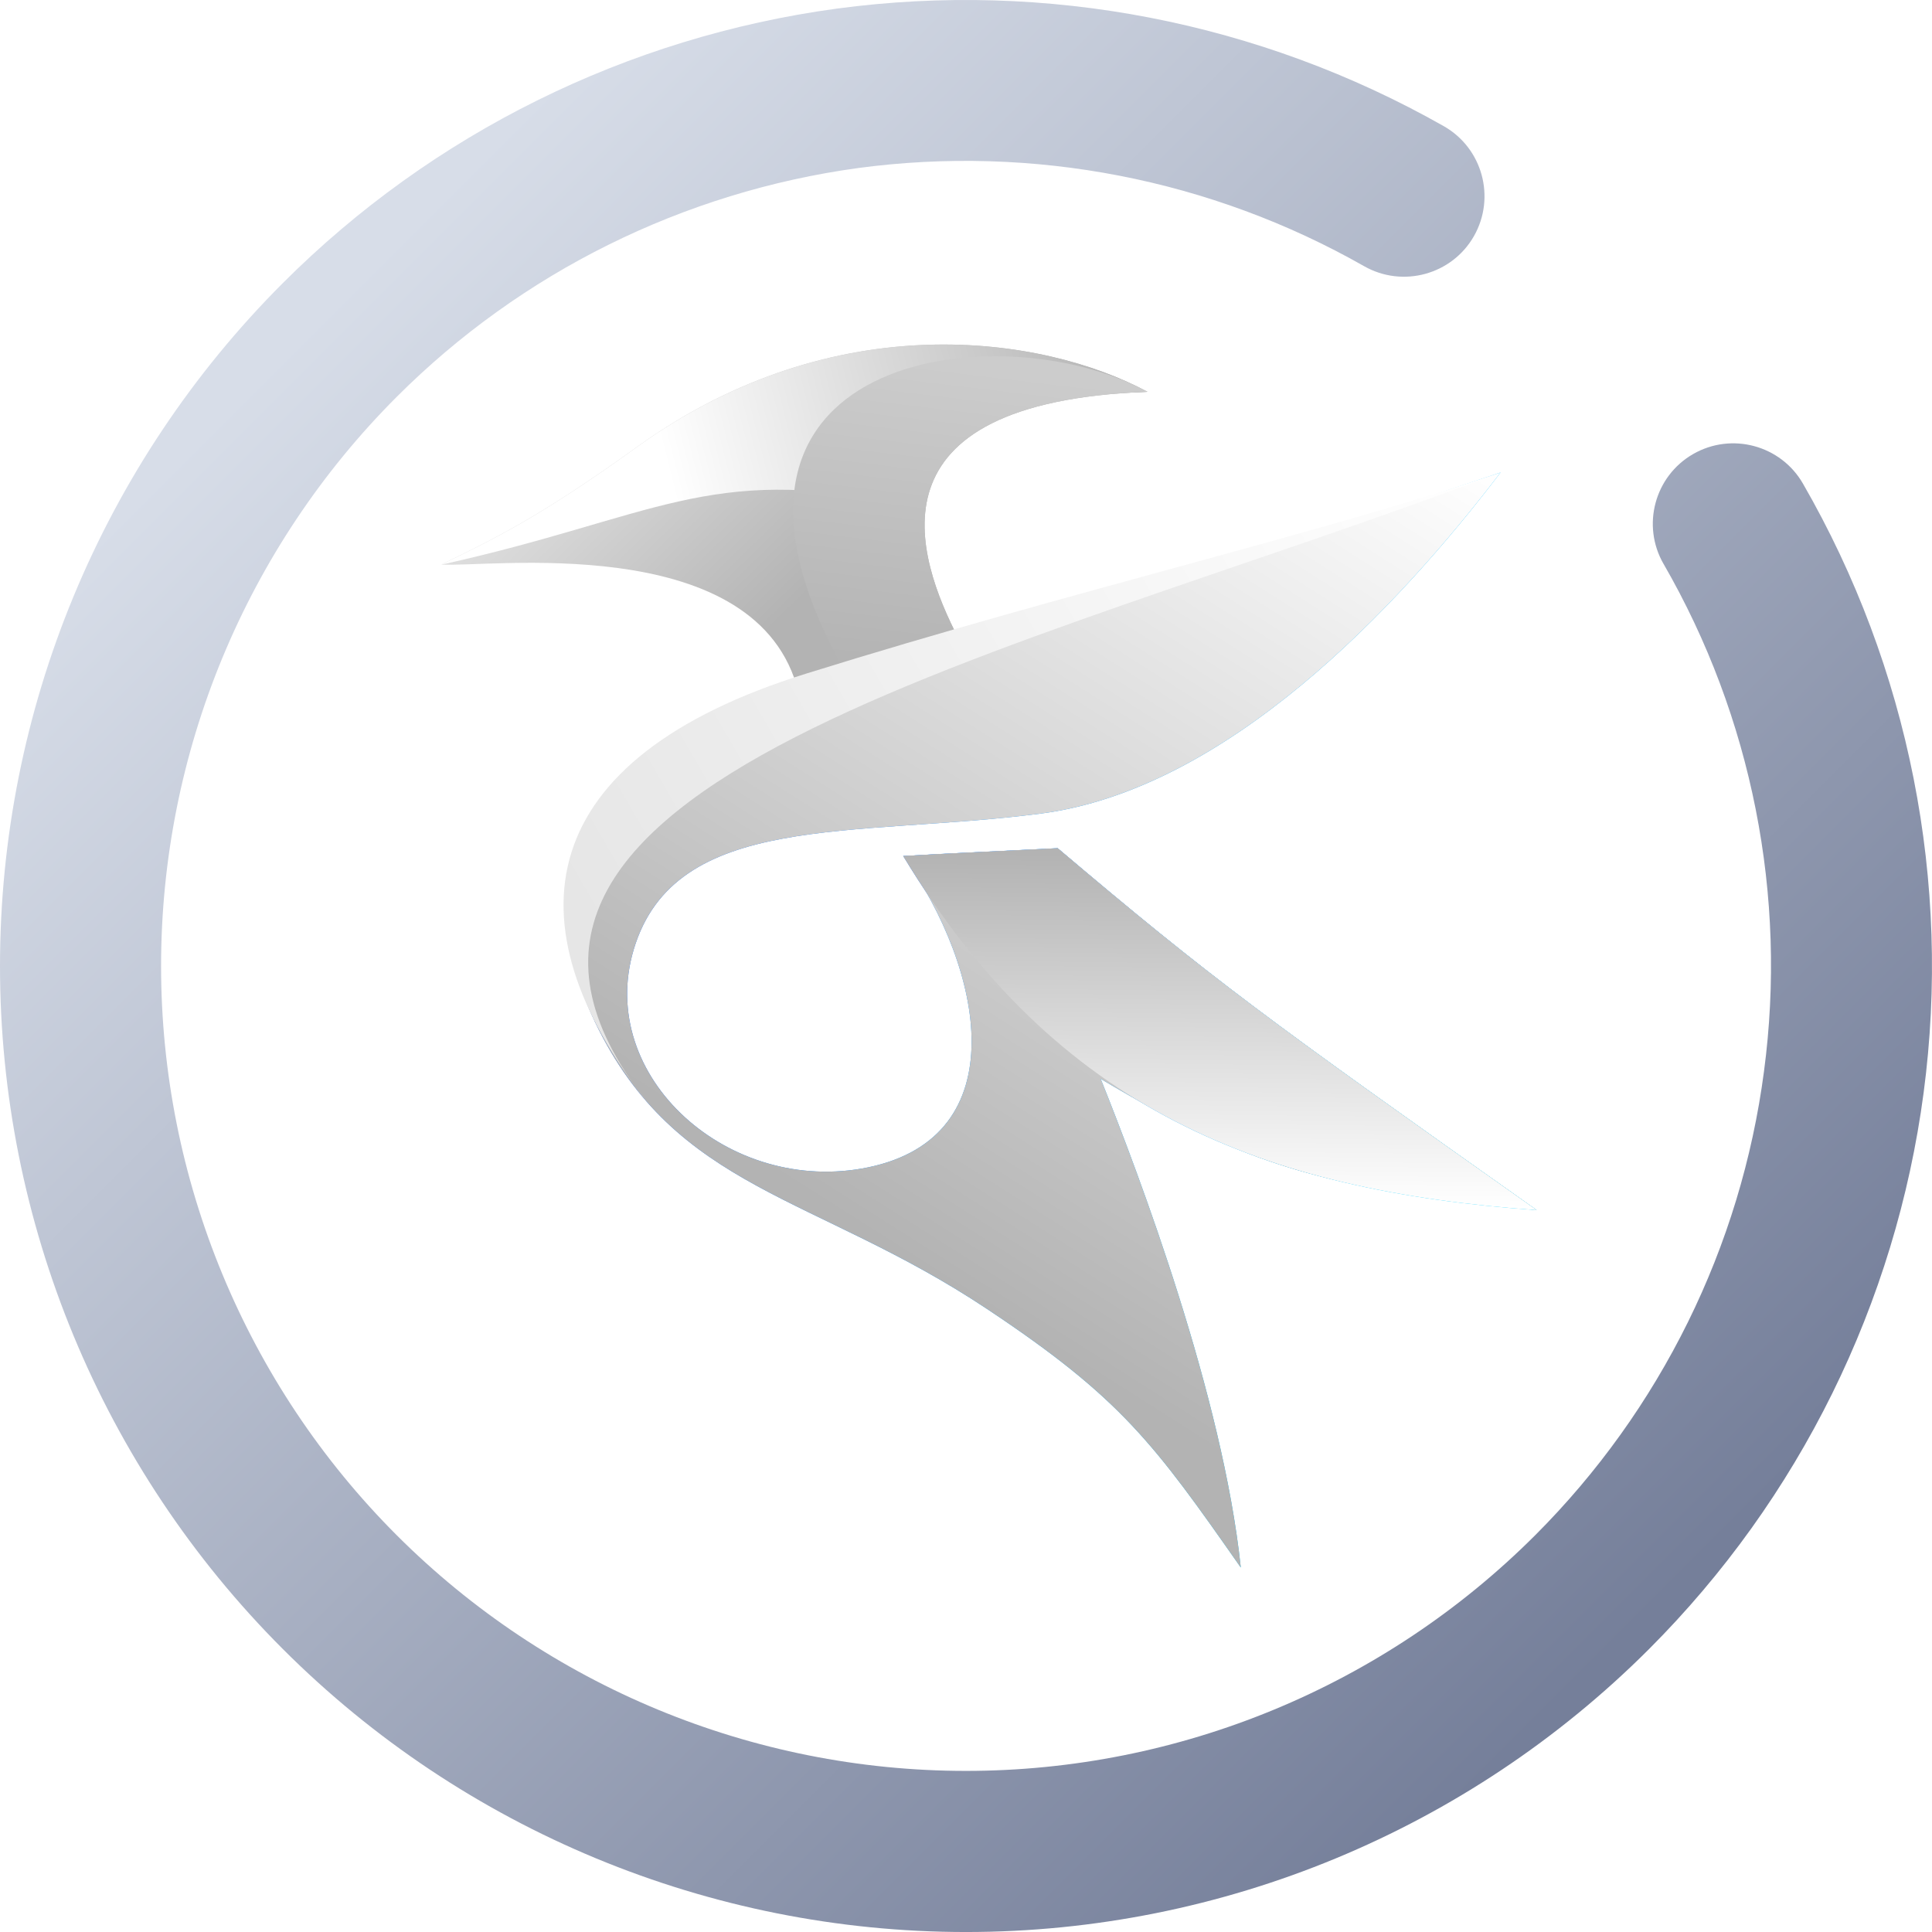
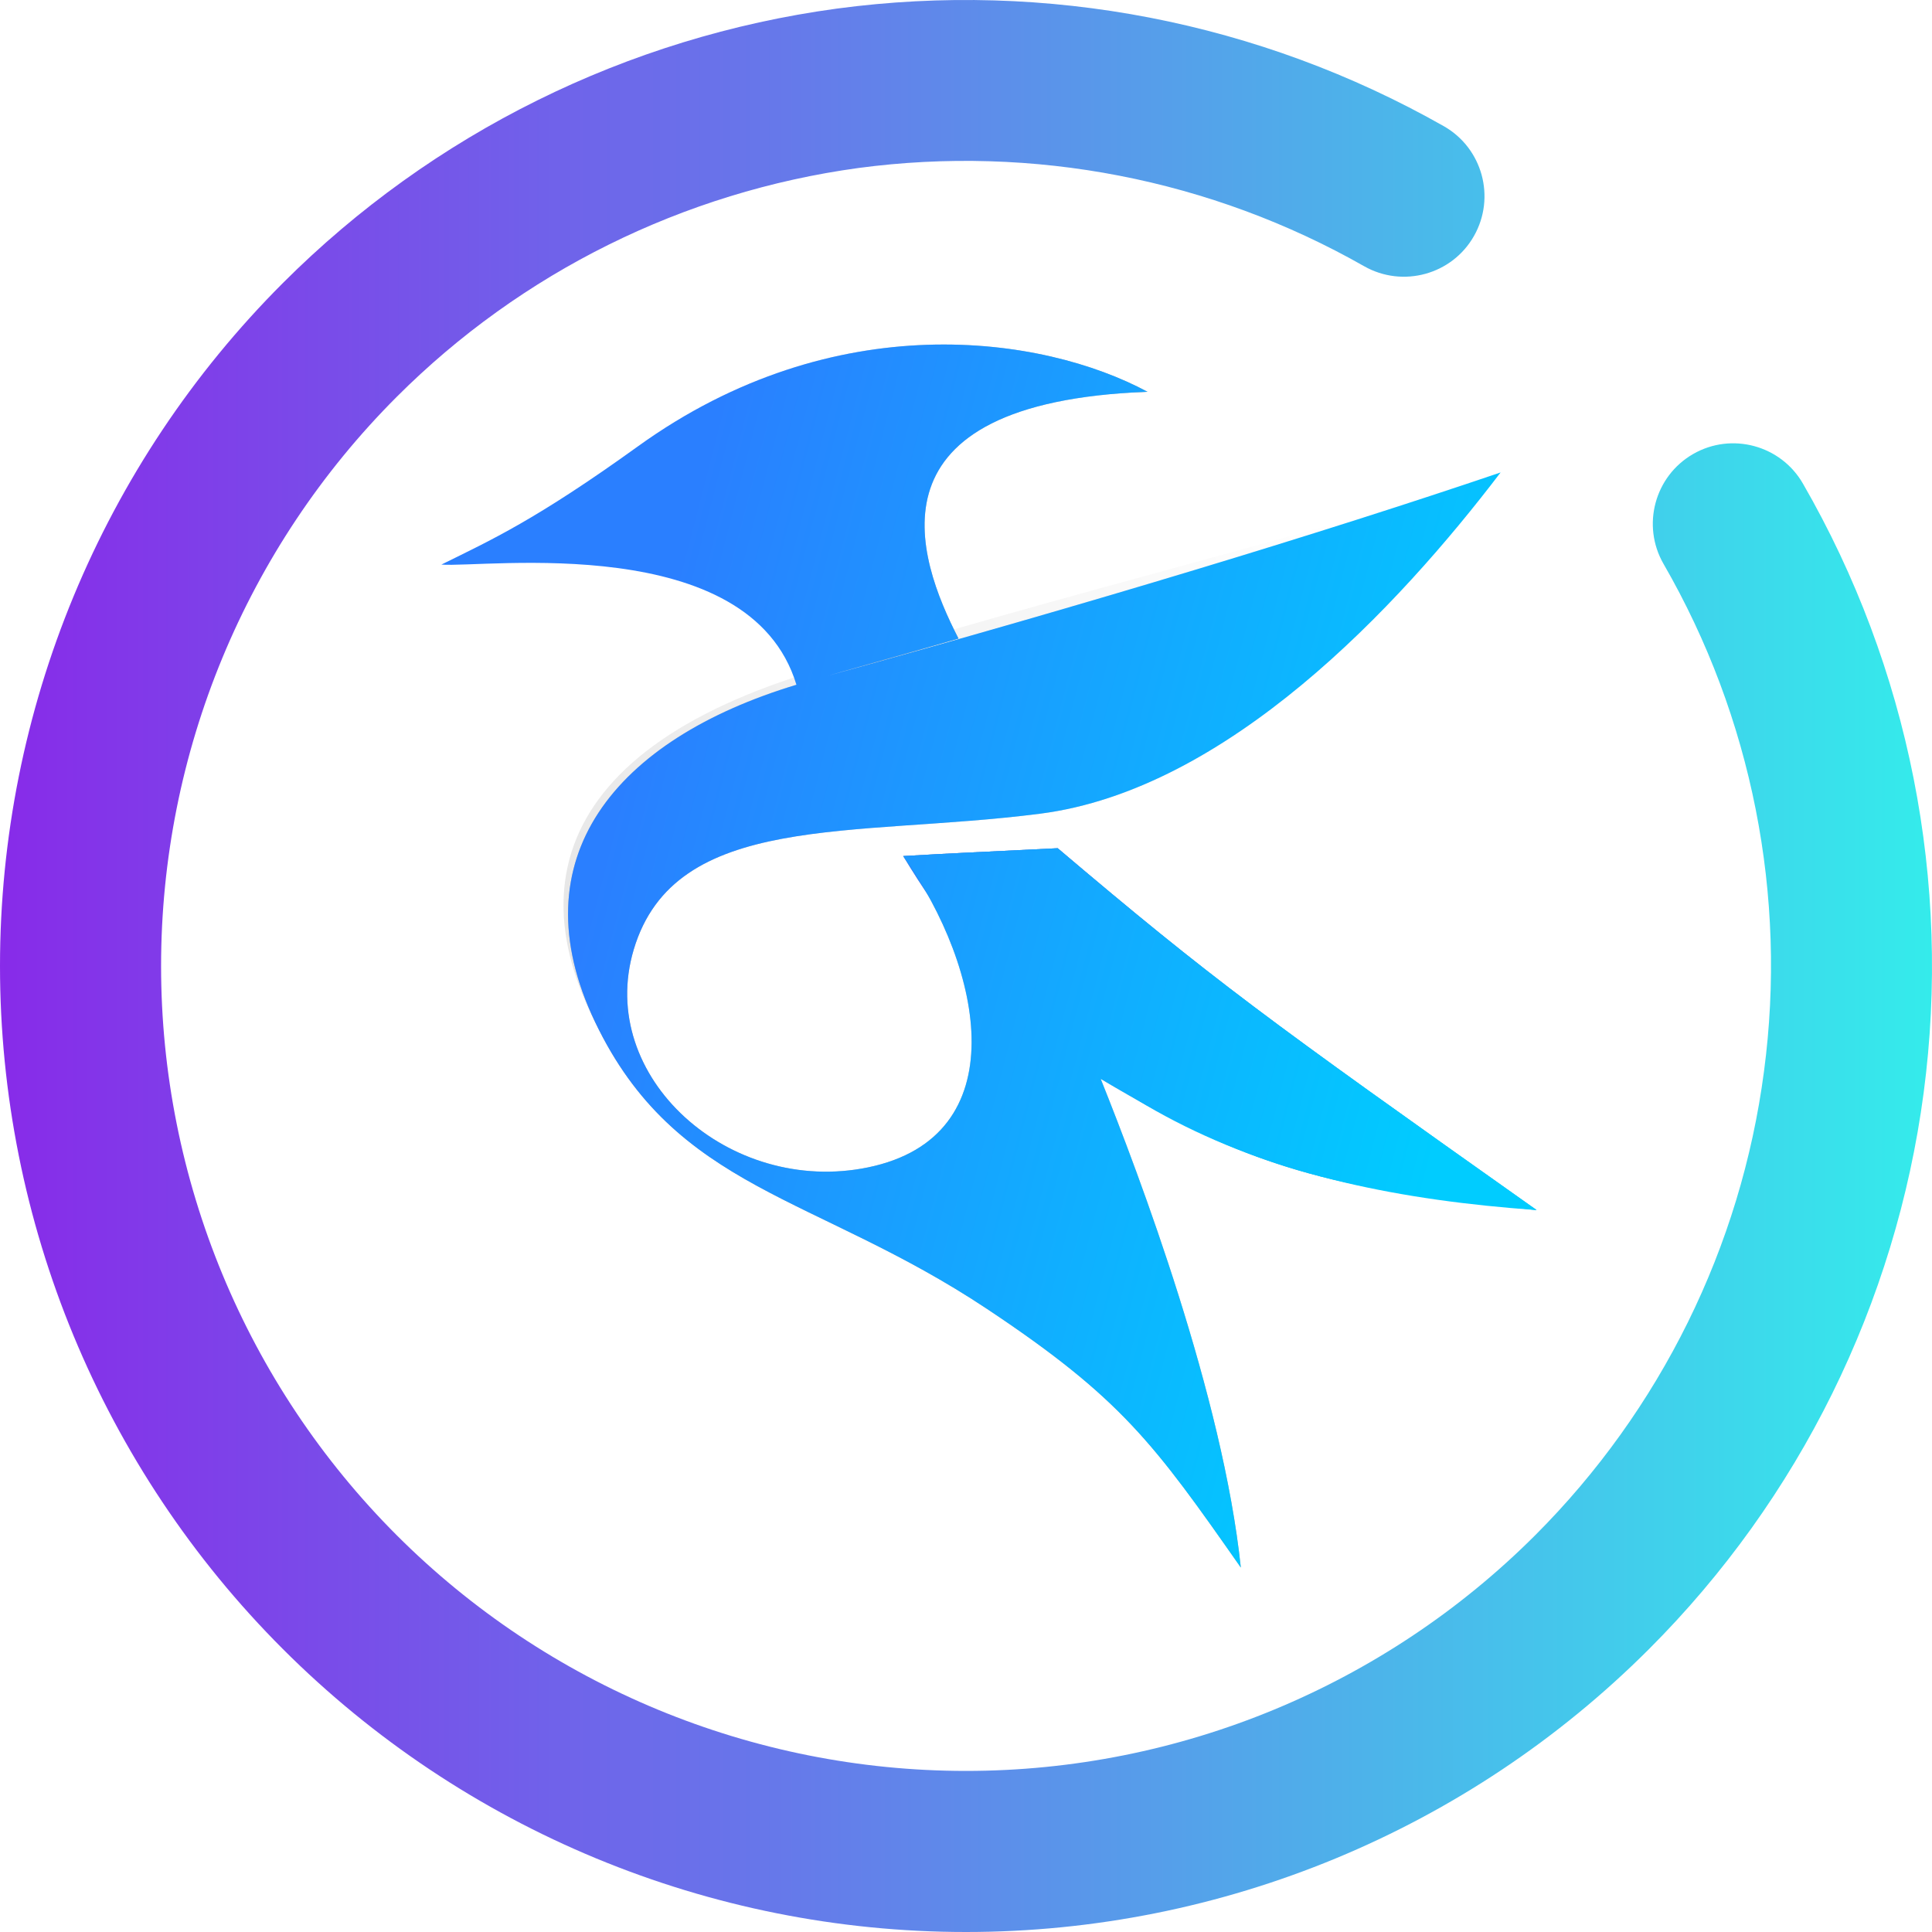
- <svg xmlns="http://www.w3.org/2000/svg" xmlns:xlink="http://www.w3.org/1999/xlink" style="isolation:isolate" viewBox="0 0 48 48" width="48pt" height="48pt" version="1.1" id="svg6" xml:space="preserve">
-   <defs id="defs6">
-     <linearGradient id="linearGradient935">
-       <stop style="stop-color:#b3b3b3;stop-opacity:1" offset="0" id="stop931" />
-       <stop style="stop-color:#ffffff;stop-opacity:1" offset="1" id="stop933" />
-     </linearGradient>
-     <linearGradient id="linearGradient929">
-       <stop id="stop925" offset="0" style="stop-color:#ffffff;stop-opacity:1" />
-       <stop id="stop927" offset="1" style="stop-color:#b3b3b3;stop-opacity:1" />
-     </linearGradient>
-     <linearGradient id="linearGradient936">
-       <stop id="stop932" offset="0" style="stop-color:#e6e6e6;stop-opacity:1" />
-       <stop id="stop934" offset="1" style="stop-color:#b3b3b3;stop-opacity:1" />
-     </linearGradient>
-     <linearGradient id="linearGradient898">
-       <stop id="stop894" offset="0" style="stop-color:#2a7fff;stop-opacity:1" />
-       <stop id="stop896" offset="1" style="stop-color:#00ccff;stop-opacity:1" />
-     </linearGradient>
-     <linearGradient id="linearGradient888">
-       <stop id="stop884" offset="0" style="stop-color:#e6e6e6;stop-opacity:1" />
-       <stop id="stop886" offset="1" style="stop-color:#ffffff;stop-opacity:1" />
-     </linearGradient>
-     <linearGradient id="linearGradient852">
-       <stop id="stop848" offset="0" style="stop-color:#00ccff;stop-opacity:1" />
-       <stop id="stop850" offset="1" style="stop-color:#2a7fff;stop-opacity:1" />
-     </linearGradient>
-     <linearGradient id="linearGradient993">
-       <stop style="stop-color:#cccccc;stop-opacity:1" offset="0" id="stop989" />
-       <stop style="stop-color:#b3b3b3;stop-opacity:1" offset="1" id="stop991" />
-     </linearGradient>
-     <linearGradient xlink:href="#linearGradient936" id="linearGradient1137" gradientUnits="userSpaceOnUse" x1="61.163" y1="105.11" x2="64.928" y2="109.045" />
-     <linearGradient xlink:href="#linearGradient852" id="linearGradient1139" gradientUnits="userSpaceOnUse" x1="77.167" y1="115.715" x2="64.372" y2="112.004" />
-     <linearGradient xlink:href="#linearGradient898" id="linearGradient1141" gradientUnits="userSpaceOnUse" x1="68.707" y1="113.065" x2="75.819" y2="117.913" />
-     <linearGradient xlink:href="#linearGradient929" id="linearGradient1143" gradientUnits="userSpaceOnUse" x1="77.401" y1="106.368" x2="68.67" y2="120.358" />
-     <linearGradient xlink:href="#linearGradient935" id="linearGradient1145" gradientUnits="userSpaceOnUse" x1="68.229" y1="112.732" x2="68.164" y2="118.555" />
-     <linearGradient xlink:href="#linearGradient929" id="linearGradient1147" gradientUnits="userSpaceOnUse" x1="63.367" y1="106.865" x2="71.136" y2="104.89" />
-     <linearGradient xlink:href="#linearGradient993" id="linearGradient1149" gradientUnits="userSpaceOnUse" x1="66.951" y1="104.461" x2="66.336" y2="109.668" />
-     <linearGradient xlink:href="#linearGradient888" id="linearGradient1151" gradientUnits="userSpaceOnUse" x1="62.961" y1="115.883" x2="77.488" y2="107.314" />
-   </defs>
-   <linearGradient id="_lgradient_17" x1="0" y1="0.5" x2="1" y2="0.5" gradientTransform="matrix(27.825,0,0,30.267,12.085,7.03)" gradientUnits="userSpaceOnUse">
-     <stop offset="0%" stop-opacity="1" style="stop-color:rgb(117,127,154)" id="stop1" />
-     <stop offset="98.696%" stop-opacity="1" style="stop-color:rgb(215,221,232)" id="stop2" />
+ <svg xmlns="http://www.w3.org/2000/svg" style="isolation:isolate" viewBox="0 0 48 48" width="48pt" height="48pt">
+   <linearGradient id="_lgradient_0" x1="0" y1="0.5" x2="1" y2="0.5" gradientTransform="matrix(48,0,0,48,0,0)" gradientUnits="userSpaceOnUse">
+     <stop offset="0%" stop-opacity="1" style="stop-color:rgb(136,42,233)" />
+     <stop offset="100%" stop-opacity="1" style="stop-color:rgb(52,236,235)" />
  </linearGradient>
-   <linearGradient id="_lgradient_18" x1="0" y1="0.5" x2="1" y2="0.5">
-     <stop offset="0%" stop-opacity="1" style="stop-color:rgb(117,127,154)" id="stop3" />
-     <stop offset="98.696%" stop-opacity="1" style="stop-color:rgb(215,221,232)" id="stop4" />
+   <path d=" M 41.33 14.01 L 41.33 14.01 C 40.78 13.054 41.109 11.831 42.065 11.28 L 42.065 11.28 C 43.021 10.73 44.244 11.06 44.794 12.016 L 44.794 12.016 C 47.432 16.591 48.485 21.915 47.793 27.148 C 47.1 32.38 44.703 37.238 40.969 40.971 C 36.472 45.469 30.363 48 23.999 48 C 17.635 48 11.526 45.469 7.029 40.971 C 2.531 36.474 0 30.365 0 24.001 C 0 17.637 2.531 11.528 7.029 7.031 C 10.748 3.311 15.584 0.921 20.789 0.214 C 26 -0.486 31.296 0.54 35.871 3.135 L 35.871 3.135 C 36.831 3.681 37.166 4.904 36.62 5.864 L 36.62 5.864 C 36.075 6.824 34.851 7.159 33.891 6.614 L 33.891 6.614 C 30.087 4.45 25.668 3.594 21.326 4.174 C 16.984 4.768 12.954 6.762 9.857 9.859 C 6.109 13.607 4.002 18.698 4.002 24.001 C 4.002 29.304 6.109 34.395 9.857 38.143 C 13.604 41.891 18.696 43.998 23.999 43.998 C 29.302 43.998 34.393 41.891 38.141 38.143 C 41.252 35.032 43.253 30.98 43.826 26.617 C 44.406 22.262 43.529 17.821 41.33 14.01 Z " fill="url(#_lgradient_0)" />
+   <linearGradient id="_lgradient_1" x1="0.094" y1="0.905" x2="1.005" y2="0.367" gradientTransform="matrix(23.282,0,0,15.625,14,11.738)" gradientUnits="userSpaceOnUse">
+     <stop offset="0%" stop-opacity="1" style="stop-color:rgb(230,230,230)" />
+     <stop offset="100%" stop-opacity="1" style="stop-color:rgb(255,255,255)" />
  </linearGradient>
-   <linearGradient id="_lgradient_19" x1="0" y1="0.5" x2="1" y2="0.5" gradientTransform="matrix(-33.94053,-33.94112,33.7284,-33.72899,23.99878,57.94254)" gradientUnits="userSpaceOnUse">
-     <stop offset="0%" stop-opacity="1" style="stop-color:rgb(117,127,154)" id="stop5" />
-     <stop offset="98.696%" stop-opacity="1" style="stop-color:rgb(215,221,232)" id="stop6" />
+   <path d=" M 16.063 27.363 C 12.594 22.922 13.235 18.851 20.026 16.736 C 26.728 14.649 32.762 13.272 37.282 11.738 C 25.085 16.36 9.811 19.448 16.063 27.363 Z " fill="url(#_lgradient_1)" />
+   <linearGradient id="_lgradient_2" x1="0.262" y1="0.007" x2="0.16" y2="0.871" gradientTransform="matrix(8.803,0,0,7.816,19.705,8.851)" gradientUnits="userSpaceOnUse">
+     <stop offset="0%" stop-opacity="1" style="stop-color:rgb(204,204,204)" />
+     <stop offset="100%" stop-opacity="1" style="stop-color:rgb(179,179,179)" />
  </linearGradient>
-   <g id="g19" style="display:inline;isolation:isolate;stroke:none" transform="matrix(0.4300135,0,0,0.4276199,-21.81361,-68.69738)">
-     <path d="m 41.33,14.01 v 0 c -0.55,-0.956 -0.221,-2.179 0.735,-2.729 v 0 c 0.956,-0.55 2.179,-0.221 2.729,0.735 v 0 c 2.637,4.575 3.691,9.899 2.998,15.132 -0.693,5.233 -3.09,10.09 -6.823,13.824 -4.497,4.497 -10.606,7.029 -16.97,7.029 -6.364,0 -12.473,-2.531 -16.97,-7.029 C 2.531,36.475 0,30.365 0,24.001 0,17.637 2.531,11.528 7.029,7.031 10.748,3.311 15.584,0.921 20.789,0.214 26,-0.486 31.296,0.54 35.871,3.135 v 0 c 0.96,0.546 1.295,1.769 0.75,2.729 v 0 c -0.546,0.96 -1.769,1.295 -2.729,0.75 v 0 C 30.087,4.45 25.668,3.594 21.326,4.174 16.984,4.768 12.954,6.762 9.857,9.859 6.109,13.607 4.002,18.698 4.002,24.001 c 0,5.303 2.107,10.394 5.855,14.142 3.748,3.748 8.839,5.855 14.142,5.855 5.303,0 10.394,-2.107 14.142,-5.855 3.111,-3.111 5.112,-7.163 5.685,-11.526 0.58,-4.356 -0.297,-8.796 -2.496,-12.608 z" fill="url(#_lgradient_19)" id="path10" style="isolation:isolate;fill:url(#_lgradient_19);stroke-width:1;stroke-dasharray:none" transform="matrix(2.325509,0,0,2.338495,50.72773,160.6506)" />
-     <g style="display:inline;stroke:none" id="g18" transform="matrix(3.398118,0,0,3.473895,-125.5918,-181.4111)">
-       <path style="fill:url(#linearGradient1137);fill-opacity:1;stroke:none;stroke-width:0.065;stroke-linecap:butt;stroke-linejoin:miter;stroke-miterlimit:4;stroke-dasharray:none;stroke-opacity:1" d="m 65.429,109.919 c -0.795,-2.581 -5.286,-1.955 -6.037,-2.011 0.843,-0.409 1.604,-0.746 3.341,-1.977 3.346,-2.371 6.889,-1.854 8.663,-0.912 -4.85,0.18 -3.926,2.765 -3.212,4.127 -0.909,0.258 -2.343,0.648 -2.756,0.773 z" id="path11" />
-       <path id="path12" d="m 77.401,106.368 c -1.747,2.257 -4.651,5.306 -7.829,5.707 -3.178,0.402 -6.208,-0.043 -6.91,2.272 -0.646,2.132 1.627,4.123 3.985,3.643 2.519,-0.513 1.975,-3.305 0.597,-5.207 1.046,-0.059 0.852,-0.043 2.626,-0.131 2.645,2.205 3.522,2.834 8.143,6.052 -3.561,-0.365 -4.857,-0.7 -7.411,-2.194 0.662,1.625 2.076,5.312 2.382,8.173 -1.473,-2.071 -2.032,-2.832 -4.315,-4.325 -2.924,-1.913 -5.293,-1.978 -6.664,-4.797 -1.368,-2.813 0.443,-4.839 3.683,-5.717 4.63,-1.254 8.619,-2.443 11.712,-3.475 z" style="opacity:1;fill:url(#linearGradient1139);fill-opacity:1;stroke:none;stroke-width:0.065;stroke-linecap:butt;stroke-linejoin:miter;stroke-miterlimit:4;stroke-dasharray:none;stroke-opacity:1" />
-       <path id="path13" d="m 67.245,112.784 c 1.046,-0.059 0.852,-0.043 2.626,-0.131 2.645,2.205 3.522,2.834 8.143,6.052 -4.645,-0.325 -8.159,-1.665 -10.769,-5.921 z" style="opacity:1;fill:url(#linearGradient1141);fill-opacity:1;stroke:none;stroke-width:0.065;stroke-linecap:butt;stroke-linejoin:miter;stroke-miterlimit:4;stroke-dasharray:none;stroke-opacity:1" />
-       <path style="opacity:1;fill:url(#linearGradient1143);fill-opacity:1;stroke:none;stroke-width:0.065;stroke-linecap:butt;stroke-linejoin:miter;stroke-miterlimit:4;stroke-dasharray:none;stroke-opacity:1" d="m 77.401,106.368 c -1.747,2.257 -4.651,5.306 -7.829,5.707 -3.178,0.402 -6.208,-0.043 -6.91,2.272 -0.646,2.132 1.627,4.123 3.985,3.643 2.519,-0.513 1.975,-3.305 0.597,-5.207 1.046,-0.059 0.852,-0.043 2.626,-0.131 2.645,2.205 3.522,2.834 8.143,6.052 -3.561,-0.365 -4.857,-0.7 -7.411,-2.194 0.662,1.625 2.076,5.312 2.382,8.173 -1.473,-2.071 -2.032,-2.832 -4.315,-4.325 -2.924,-1.913 -5.293,-1.978 -6.664,-4.797 -1.368,-2.813 0.443,-4.839 3.683,-5.717 4.63,-1.254 8.619,-2.443 11.712,-3.475 z" id="path14" />
-       <path style="opacity:1;fill:url(#linearGradient1145);fill-opacity:1;stroke:none;stroke-width:0.065;stroke-linecap:butt;stroke-linejoin:miter;stroke-miterlimit:4;stroke-dasharray:none;stroke-opacity:1" d="m 67.245,112.784 c 1.046,-0.059 0.852,-0.043 2.626,-0.131 2.645,2.205 3.522,2.834 8.143,6.052 -4.645,-0.325 -8.159,-1.665 -10.769,-5.921 z" id="path15" />
-       <path id="path16" d="m 59.392,107.909 c 0.843,-0.409 1.604,-0.746 3.341,-1.977 3.346,-2.371 6.889,-1.854 8.663,-0.912 -4.85,0.18 -4.225,1.126 -4.243,1.867 -3.223,-0.664 -4.163,0.24 -7.761,1.023 z" style="fill:url(#linearGradient1147);fill-opacity:1;stroke:none;stroke-width:0.065;stroke-linecap:butt;stroke-linejoin:miter;stroke-miterlimit:4;stroke-dasharray:none;stroke-opacity:1" />
-       <path id="path17" d="m 71.397,105.019 c -4.85,0.18 -3.926,2.765 -3.212,4.127 -0.566,0.161 -1.179,0.344 -1.936,0.54 -3.053,-5.321 2.656,-6.013 5.148,-4.667 z" style="fill:url(#linearGradient1149);fill-opacity:1;stroke:none;stroke-width:0.065;stroke-linecap:butt;stroke-linejoin:miter;stroke-miterlimit:4;stroke-dasharray:none;stroke-opacity:1" />
-       <path style="opacity:1;fill:url(#linearGradient1151);fill-opacity:1;stroke:none;stroke-width:0.065;stroke-linecap:butt;stroke-linejoin:miter;stroke-miterlimit:4;stroke-dasharray:none;stroke-opacity:1" d="m 62.88,116.886 c -2.373,-2.989 -1.935,-5.73 2.712,-7.153 4.586,-1.405 8.716,-2.332 11.809,-3.365 -8.347,3.111 -18.8,5.19 -14.522,10.518 z" id="path18" />
-     </g>
-   </g>
+   <path d=" M 28.508 9.734 C 21.42 10.002 22.77 13.842 23.814 15.865 C 22.987 16.104 22.091 16.376 20.985 16.667 C 16.524 8.762 24.867 7.734 28.508 9.734 Z " fill="url(#_lgradient_2)" />
+   <linearGradient id="_lgradient_3" x1="0.331" y1="0.716" x2="0.978" y2="0.552" gradientTransform="matrix(17.541,0,0,5.467,10.966,8.56)" gradientUnits="userSpaceOnUse">
+     <stop offset="0%" stop-opacity="1" style="stop-color:rgb(255,255,255)" />
+     <stop offset="100%" stop-opacity="1" style="stop-color:rgb(179,179,179)" />
+   </linearGradient>
+   <path d=" M 10.966 14.027 C 12.197 13.419 13.31 12.918 15.848 11.09 C 20.738 7.567 25.915 8.335 28.508 9.734 C 21.42 10.002 22.333 11.406 22.307 12.507 C 17.598 11.52 16.223 12.863 10.966 14.027 Z " fill="url(#_lgradient_3)" />
+   <linearGradient id="_lgradient_4" x1="0.091" y1="0.013" x2="0.085" y2="0.554" gradientTransform="matrix(15.737,0,0,8.99,22.44,21.074)" gradientUnits="userSpaceOnUse">
+     <stop offset="0%" stop-opacity="1" style="stop-color:rgb(179,179,179)" />
+     <stop offset="100%" stop-opacity="1" style="stop-color:rgb(255,255,255)" />
+   </linearGradient>
+   <path d=" M 22.44 21.269 C 23.97 21.181 23.685 21.204 26.278 21.074 C 30.143 24.35 31.424 25.284 38.177 30.064 C 31.39 29.582 26.254 27.591 22.44 21.269 L 22.44 21.269 Z " fill="url(#_lgradient_4)" />
+   <linearGradient id="_lgradient_5" x1="0.963" y1="0" x2="0.471" y2="0.789" gradientTransform="matrix(24.064,0,0,27.208,14.113,11.738)" gradientUnits="userSpaceOnUse">
+     <stop offset="0%" stop-opacity="1" style="stop-color:rgb(255,255,255)" />
+     <stop offset="100%" stop-opacity="1" style="stop-color:rgb(179,179,179)" />
+   </linearGradient>
+   <path d=" M 37.282 11.738 C 34.73 15.09 30.486 19.62 25.842 20.216 C 21.198 20.813 16.771 20.152 15.745 23.591 C 14.801 26.759 18.123 29.716 21.568 29.003 C 25.248 28.242 24.454 24.094 22.44 21.269 C 23.97 21.181 23.685 21.204 26.278 21.074 C 30.143 24.35 31.424 25.284 38.177 30.064 C 32.973 29.522 31.079 29.025 27.347 26.805 C 28.314 29.218 30.381 34.696 30.828 38.946 C 28.676 35.87 27.86 34.739 24.523 32.52 C 20.25 29.678 16.789 29.581 14.786 25.394 C 12.788 21.215 15.433 18.204 20.167 16.901 C 26.933 15.038 32.762 13.272 37.282 11.738 L 37.282 11.738 Z " fill="url(#_lgradient_5)" />
+   <linearGradient id="_lgradient_6" x1="0.136" y1="0.068" x2="0.796" y2="0.518" gradientTransform="matrix(15.737,0,0,8.99,22.44,21.074)" gradientUnits="userSpaceOnUse">
+     <stop offset="0%" stop-opacity="1" style="stop-color:rgb(42,127,255)" />
+     <stop offset="100%" stop-opacity="1" style="stop-color:rgb(0,204,255)" />
+   </linearGradient>
+   <path d=" M 22.44 21.269 C 23.97 21.181 23.685 21.204 26.278 21.074 C 30.143 24.35 31.424 25.284 38.177 30.064 C 31.39 29.582 26.254 27.591 22.44 21.269 L 22.44 21.269 Z " fill="url(#_lgradient_6)" />
+   <linearGradient id="_lgradient_7" x1="0.949" y1="0.51" x2="0.177" y2="0.287" gradientTransform="matrix(27.211,0,0,30.386,10.966,8.56)" gradientUnits="userSpaceOnUse">
+     <stop offset="0%" stop-opacity="1" style="stop-color:rgb(0,204,255)" />
+     <stop offset="98.75%" stop-opacity="1" style="stop-color:rgb(42,127,255)" />
+   </linearGradient>
+   <path d=" M 19.787 17.013 C 15.292 18.37 12.842 21.329 14.786 25.394 C 16.789 29.581 20.25 29.678 24.523 32.52 C 27.86 34.739 28.676 35.87 30.828 38.946 C 30.381 34.696 28.314 29.218 27.347 26.805 C 31.079 29.025 32.973 29.522 38.177 30.064 C 31.424 25.284 30.143 24.35 26.278 21.074 C 23.685 21.204 23.97 21.181 22.44 21.269 C 24.454 24.094 25.248 28.242 21.568 29.003 C 18.123 29.716 14.801 26.759 15.745 23.591 C 16.771 20.152 21.198 20.813 25.842 20.216 C 30.486 19.62 34.73 15.09 37.282 11.738 L 37.282 11.738 C 32.85 13.242 27.158 14.969 20.552 16.793 C 21.32 16.57 22.794 16.16 23.814 15.865 C 22.77 13.842 21.42 10.002 28.508 9.734 C 25.915 8.335 20.738 7.567 15.848 11.09 C 13.31 12.918 12.197 13.419 10.966 14.027 C 12.063 14.11 18.626 13.18 19.787 17.013 Z " fill-rule="evenodd" fill="url(#_lgradient_7)" />
</svg>
